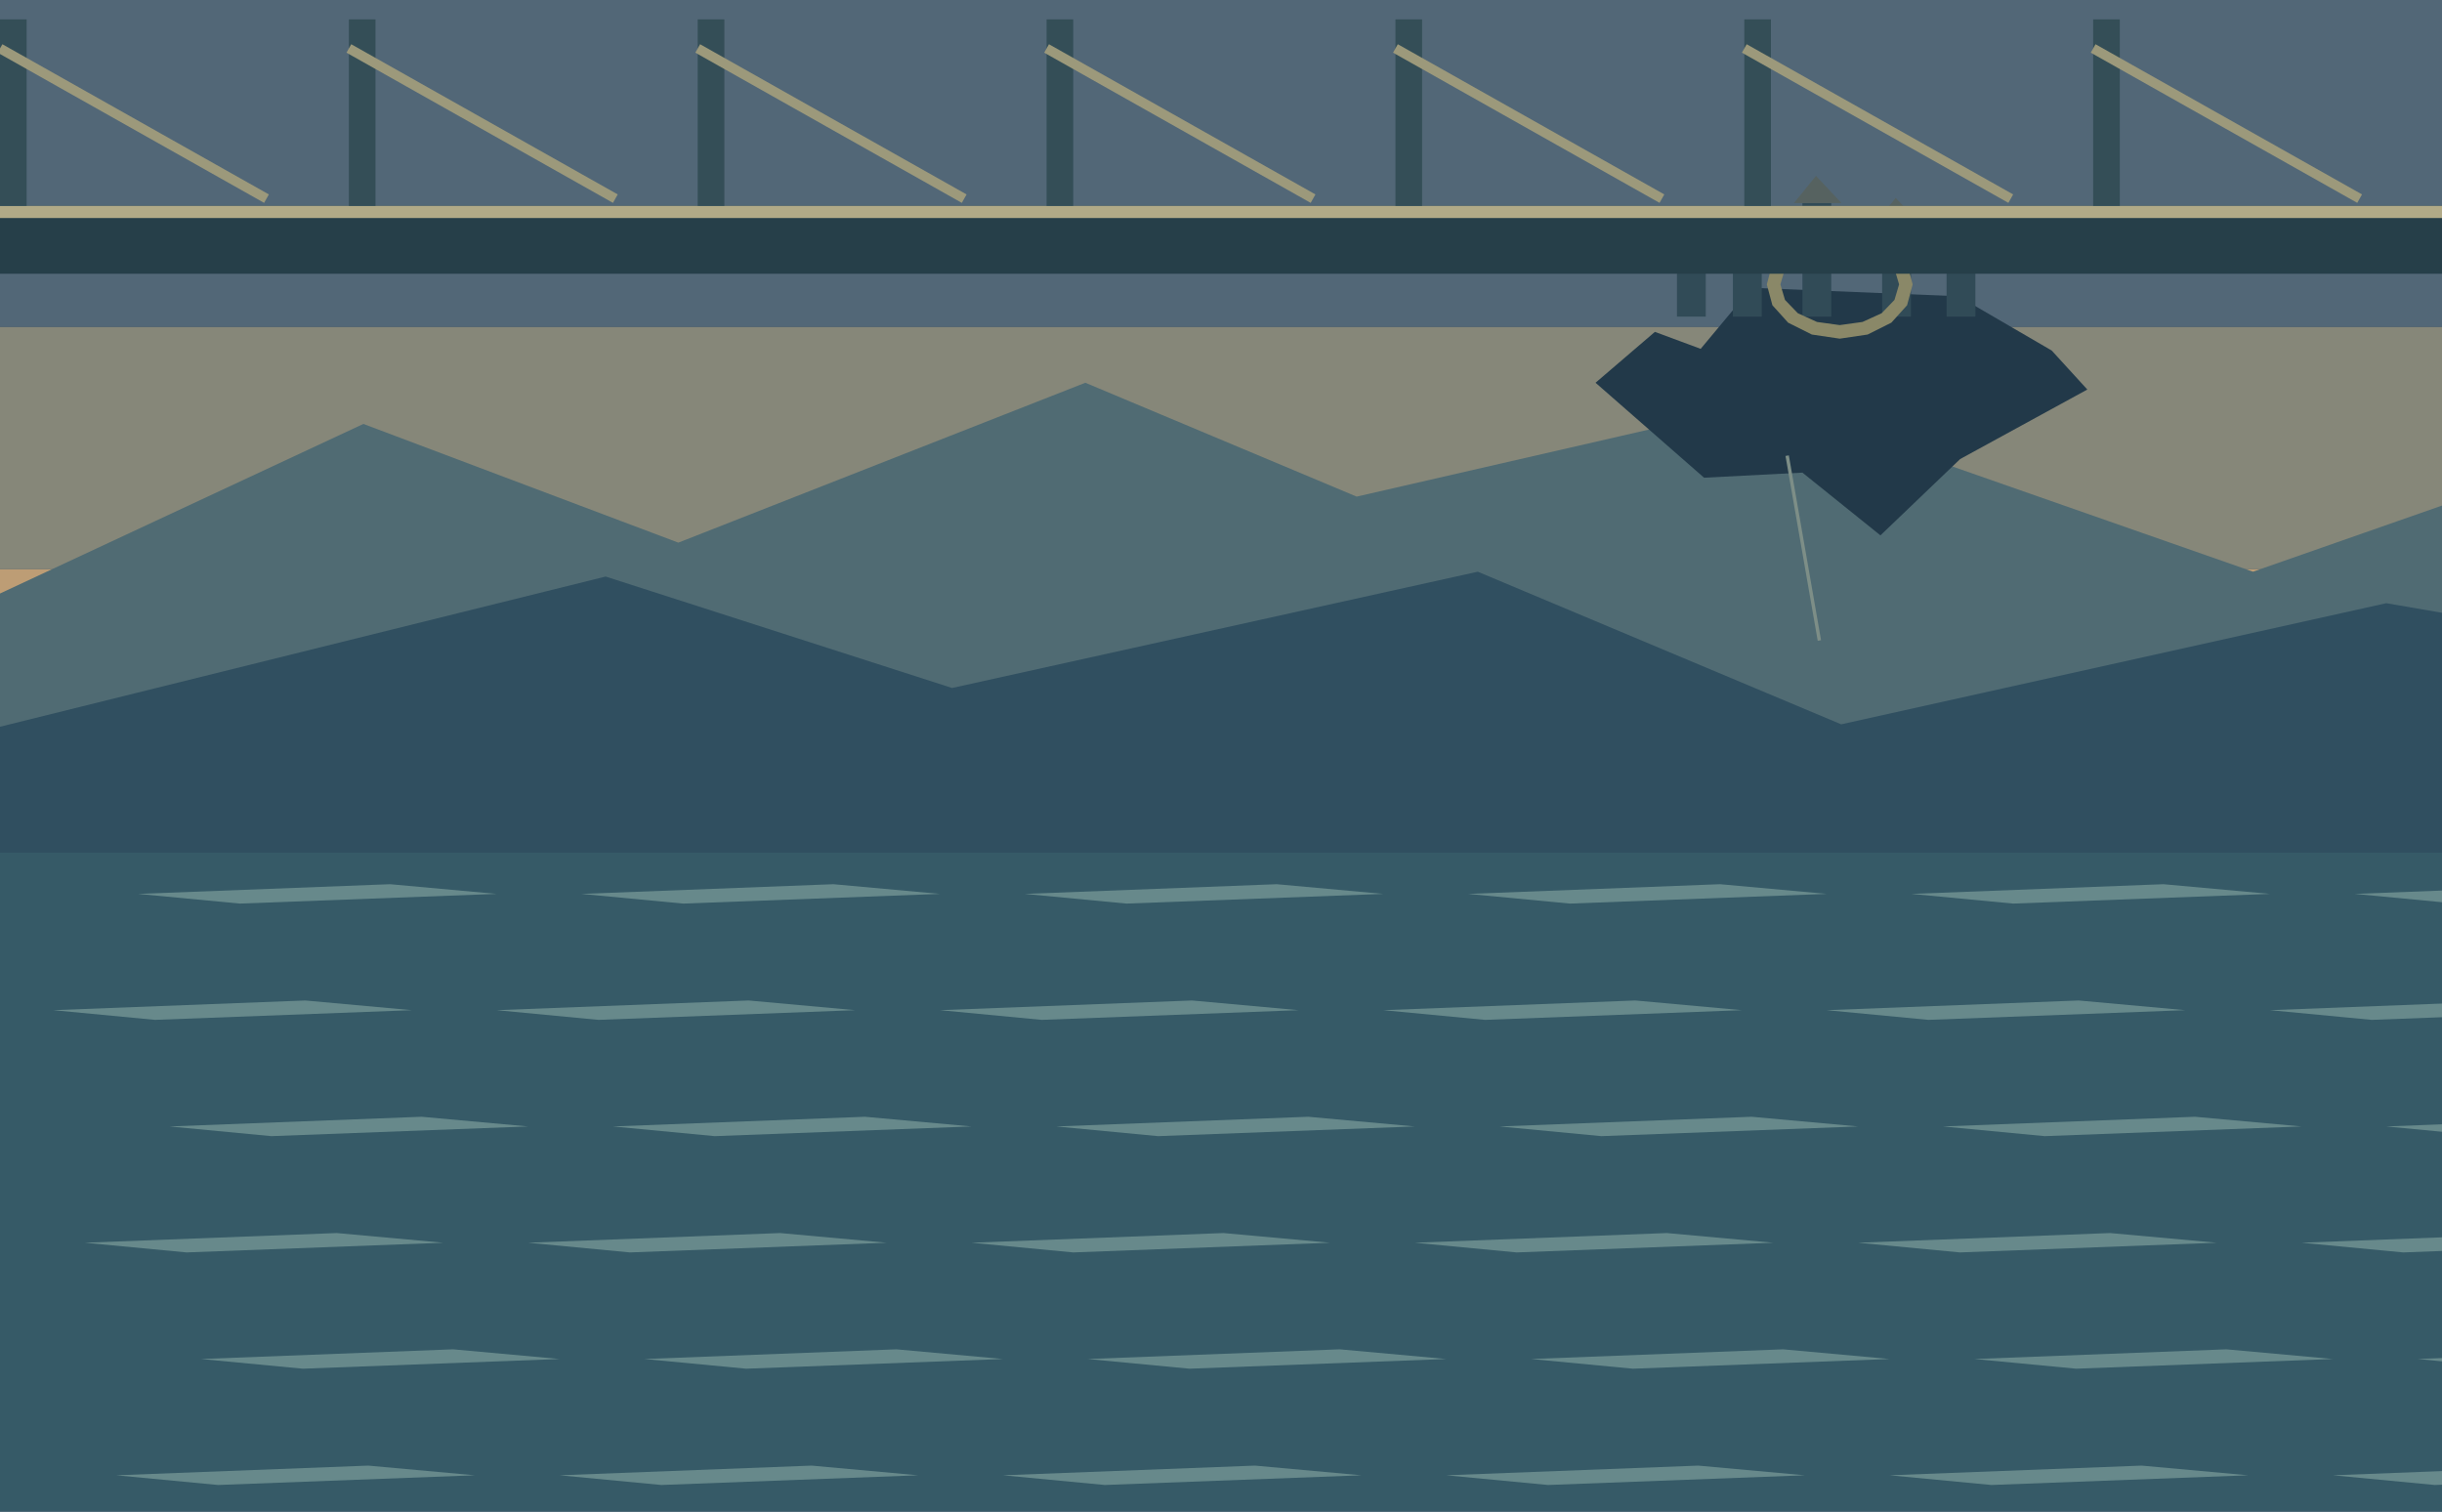
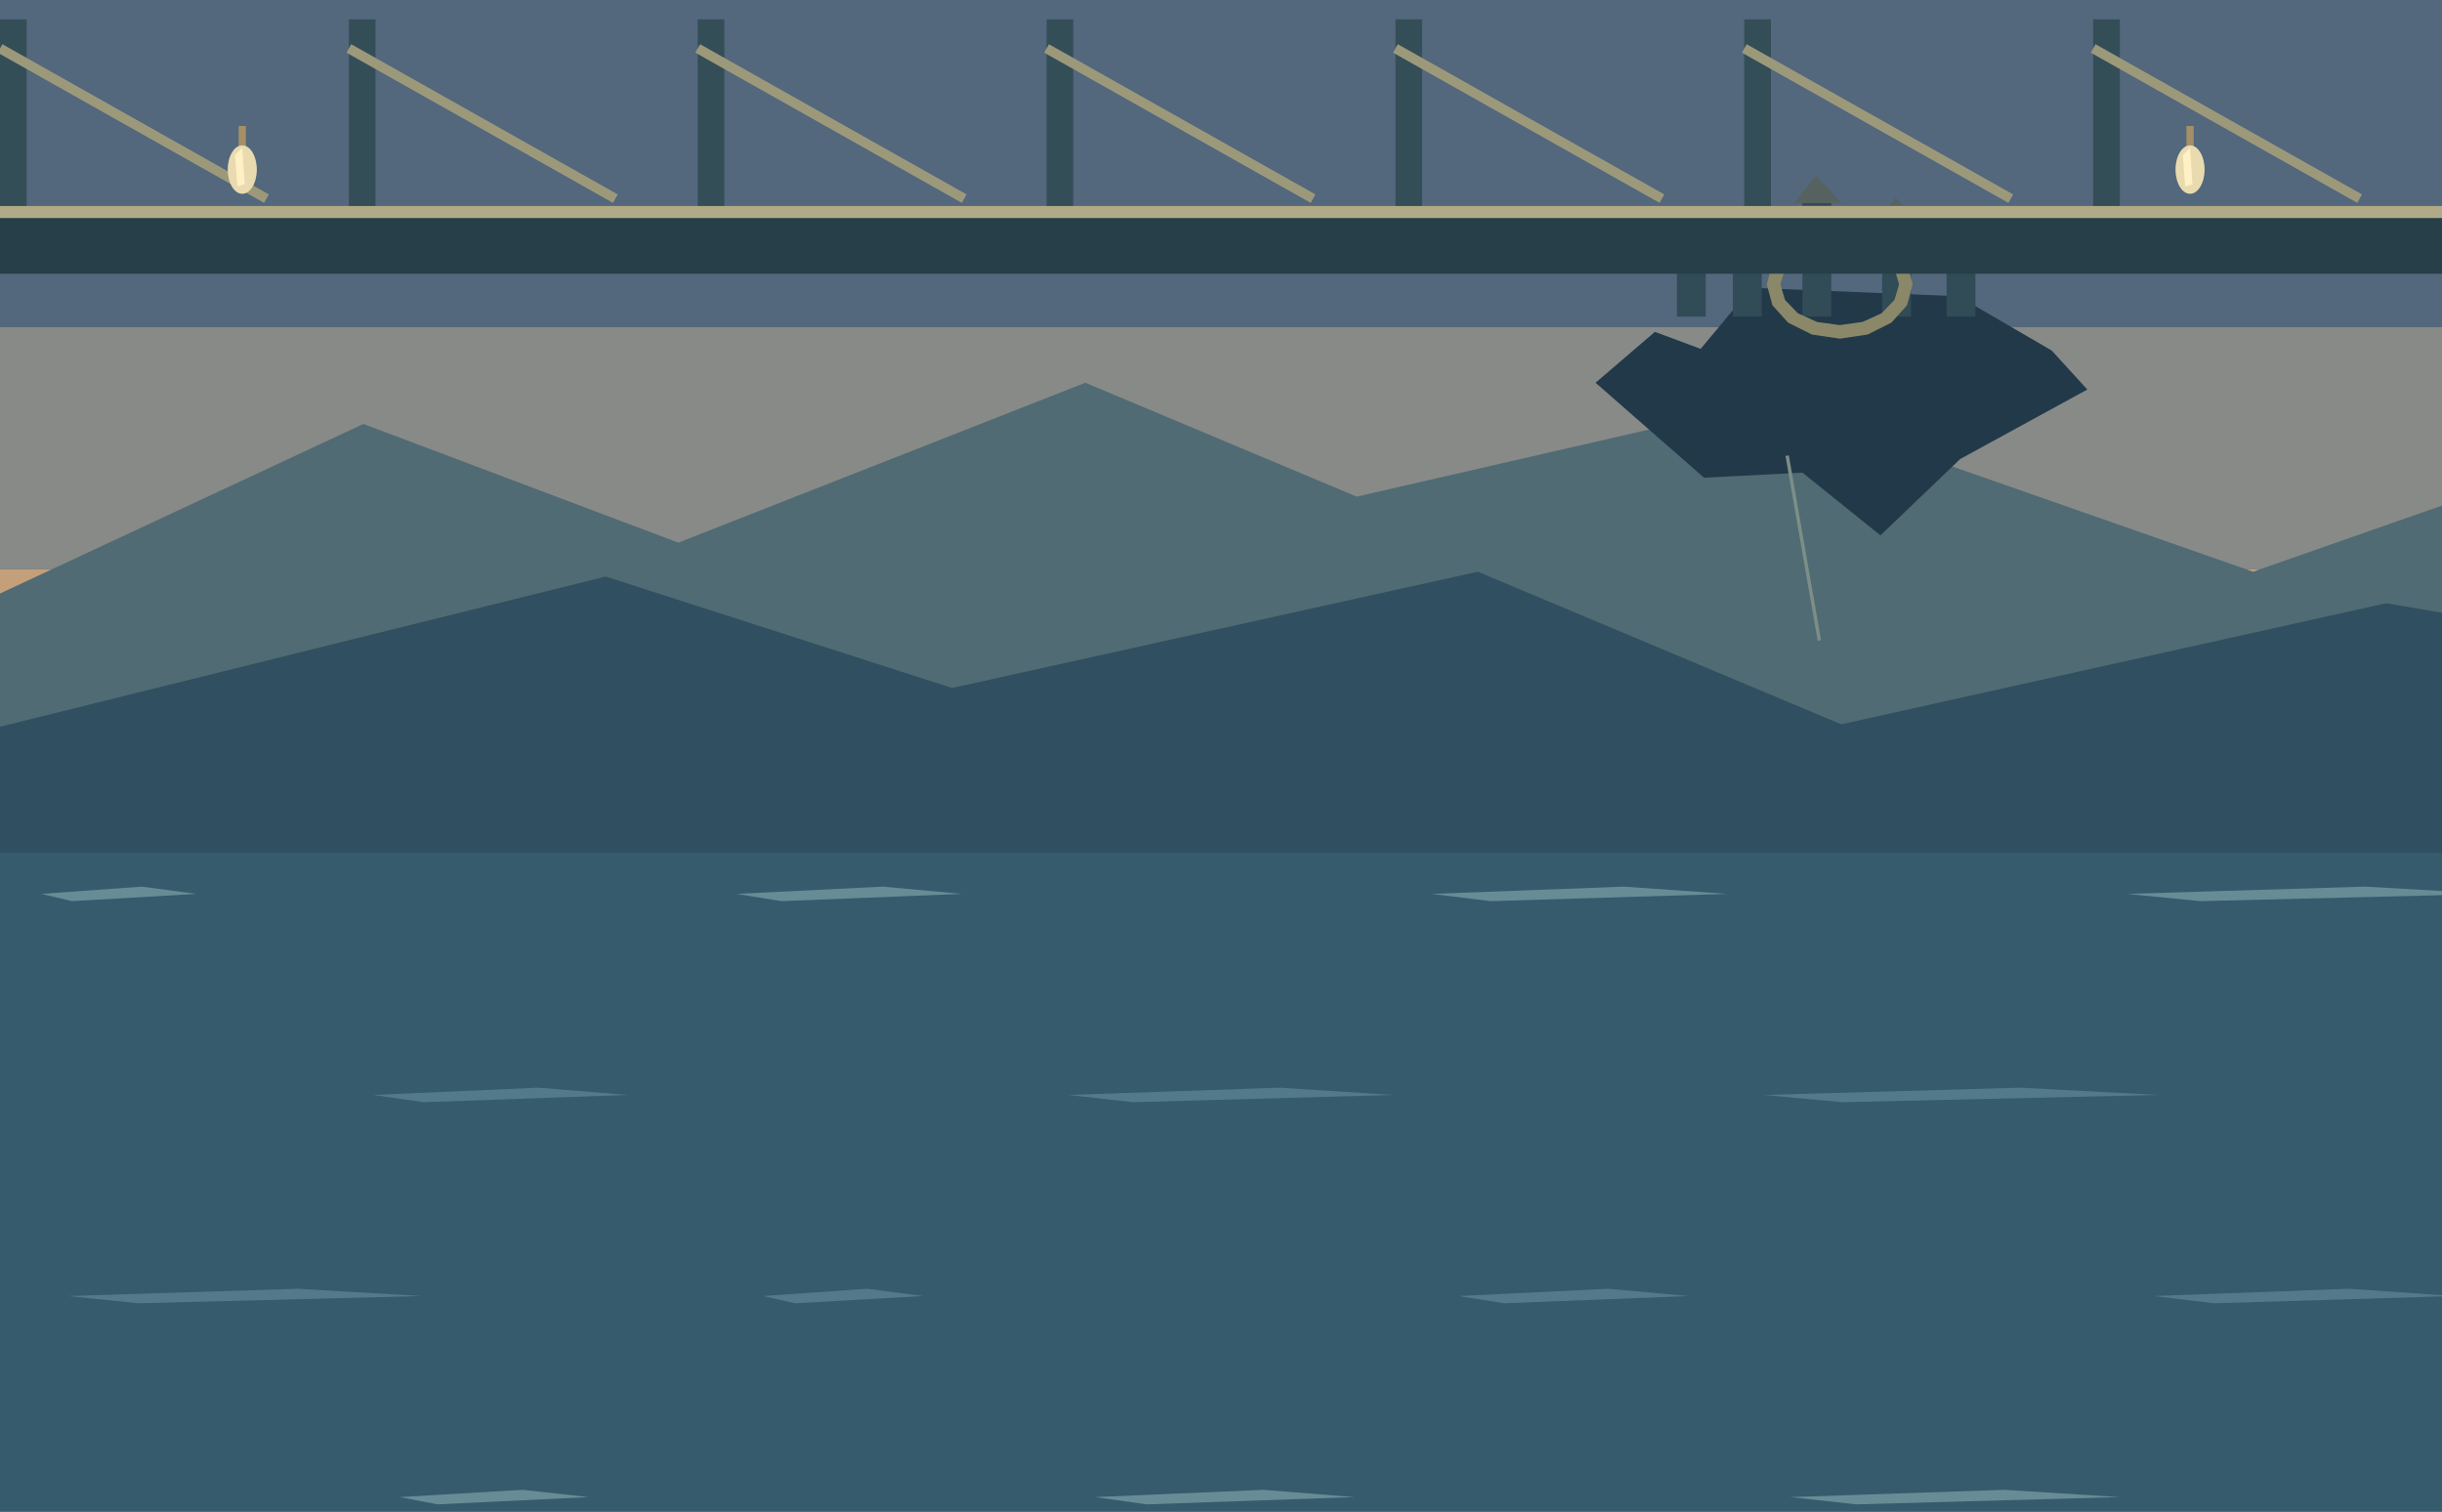
<svg xmlns="http://www.w3.org/2000/svg" width="1008" height="624" viewBox="0 0 1008 624">
-   <rect x="0" y="0" width="1008" height="624" fill="#203a50" />
-   <rect x="0" y="0" width="1008" height="135" fill="#526777" />
-   <rect x="0" y="135" width="1008" height="100" fill="#868779" />
-   <rect x="0" y="235" width="1008" height="100" fill="#bd9d75" />
-   <rect x="0" y="335" width="1008" height="289" fill="#365a67" />
+   <rect x="0" y="0" width="1008" height="624" fill="#29465c" />
+   <rect x="0" y="0" width="1008" height="135" fill="#53677d" />
+   <rect x="0" y="135" width="1008" height="100" fill="#888a88" />
+   <rect x="0" y="235" width="1008" height="100" fill="#c3a07a" />
+   <rect x="0" y="335" width="1008" height="289" fill="#355b6d" />
  <polygon points="0,245 150,175 280,224 448,158 560,205 730,166 930,236 1090,180 1260,215 1410,171 1008,220 1008,335 0,335" fill="#506b73" />
  <polygon points="0,300 250,238 393,284 610,236 760,299 985,249 1200,286 1008,244 1008,352 0,352" fill="#304f60" />
  <polygon points="658.6,158 683.1,137 702,144 723,118.8 808.4,122.3 846.9,144.7 861.6,160.8 809.1,189.5 776.2,221 744,195.1 703.4,197.2" fill="#223949" />
  <rect x="692.2" y="111.1" width="11.9" height="19.6" fill="#314b57" />
  <polygon points="688.7,111.1 697.8,99.9 708.3,111.1" fill="#566260" />
  <rect x="715.3" y="100.6" width="11.9" height="30.1" fill="#314b57" />
  <polygon points="711.8,100.6 720.9,89.4 731.4,100.6" fill="#566260" />
  <rect x="744" y="83.8" width="11.9" height="46.9" fill="#314b57" />
  <polygon points="740.5,83.8 749.6,72.6 760.1,83.8" fill="#566260" />
  <rect x="776.9" y="92.9" width="11.9" height="37.8" fill="#314b57" />
  <polygon points="773.4,92.9 782.5,81.7 793,92.9" fill="#566260" />
  <rect x="803.5" y="108.3" width="11.9" height="22.4" fill="#314b57" />
  <polygon points="800,108.3 809.1,97.1 819.6,108.3" fill="#566260" />
  <path d="M759.4,95.0 L770.9,96.7 L780.7,101.6 L787.2,108.8 L789.5,117.4 L787.2,126.0 L780.7,133.2 L770.9,138.1 L759.4,139.8 L747.9,138.1 L738.1,133.2 L731.6,126.0 L729.3,117.4 L731.6,108.8 L738.1,101.6 L747.9,96.7 Z M759.4,100.6 L768.8,101.9 L776.7,105.5 L782.0,111.0 L783.9,117.4 L782.0,123.8 L776.7,129.3 L768.8,132.9 L759.4,134.2 L750.0,132.9 L742.1,129.3 L736.8,123.8 L734.9,117.4 L736.8,111.0 L742.1,105.5 L750.0,101.9 Z" fill="#8a8868" fill-rule="evenodd" />
  <polyline points="737.7,188.1 751,264.4" fill="none" stroke="#7d8e87" stroke-width="1.4" />
-   <polygon points="57,369 161,365 205,369 99,373" fill="#67898b" />
-   <polygon points="240,369 344,365 388,369 282,373" fill="#67898b" />
-   <polygon points="423,369 527,365 571,369 465,373" fill="#67898b" />
-   <polygon points="606,369 710,365 754,369 648,373" fill="#67898b" />
-   <polygon points="789,369 893,365 937,369 831,373" fill="#67898b" />
-   <polygon points="972,369 1076,365 1120,369 1014,373" fill="#67898b" />
-   <polygon points="22,417 126,413 170,417 64,421" fill="#67898b" />
-   <polygon points="205,417 309,413 353,417 247,421" fill="#67898b" />
-   <polygon points="388,417 492,413 536,417 430,421" fill="#67898b" />
-   <polygon points="571,417 675,413 719,417 613,421" fill="#67898b" />
-   <polygon points="754,417 858,413 902,417 796,421" fill="#67898b" />
-   <polygon points="937,417 1041,413 1085,417 979,421" fill="#67898b" />
-   <polygon points="70,465 174,461 218,465 112,469" fill="#67898b" />
-   <polygon points="253,465 357,461 401,465 295,469" fill="#67898b" />
-   <polygon points="436,465 540,461 584,465 478,469" fill="#67898b" />
-   <polygon points="619,465 723,461 767,465 661,469" fill="#67898b" />
-   <polygon points="802,465 906,461 950,465 844,469" fill="#67898b" />
-   <polygon points="985,465 1089,461 1133,465 1027,469" fill="#67898b" />
-   <polygon points="35,513 139,509 183,513 77,517" fill="#67898b" />
-   <polygon points="218,513 322,509 366,513 260,517" fill="#67898b" />
-   <polygon points="401,513 505,509 549,513 443,517" fill="#67898b" />
-   <polygon points="584,513 688,509 732,513 626,517" fill="#67898b" />
-   <polygon points="767,513 871,509 915,513 809,517" fill="#67898b" />
-   <polygon points="950,513 1054,509 1098,513 992,517" fill="#67898b" />
-   <polygon points="83,561 187,557 231,561 125,565" fill="#67898b" />
-   <polygon points="266,561 370,557 414,561 308,565" fill="#67898b" />
-   <polygon points="449,561 553,557 597,561 491,565" fill="#67898b" />
-   <polygon points="632,561 736,557 780,561 674,565" fill="#67898b" />
-   <polygon points="815,561 919,557 963,561 857,565" fill="#67898b" />
-   <polygon points="998,561 1102,557 1146,561 1040,565" fill="#67898b" />
-   <polygon points="48,609 152,605 196,609 90,613" fill="#67898b" />
-   <polygon points="231,609 335,605 379,609 273,613" fill="#67898b" />
-   <polygon points="414,609 518,605 562,609 456,613" fill="#67898b" />
-   <polygon points="597,609 701,605 745,609 639,613" fill="#67898b" />
-   <polygon points="780,609 884,605 928,609 822,613" fill="#67898b" />
-   <polygon points="963,609 1067,605 1111,609 1005,613" fill="#67898b" />
+   <polygon points="17,369 58.6,366 81,369 29.8,372" fill="#688c96" />
+   <polygon points="304,369 364.45,366 397,369 322.6,372" fill="#688c96" />
+   <polygon points="591,369 670.3,366 713,369 615.4,372" fill="#688c96" />
+   <polygon points="878,369 976.15,366 1029,369 908.2,372" fill="#688c96" />
+   <polygon points="154,452 222.25,449 259,452 175,455" fill="#527a8b" />
+   <polygon points="441,452 528.1,449 575,452 467.8,455" fill="#527a8b" />
+   <polygon points="728,452 833.95,449 891,452 760.6,455" fill="#527a8b" />
+   <polygon points="28,535 122.9,532 174,535 57.2,538" fill="#527a8b" />
+   <polygon points="315,535 357.9,532 381,535 328.2,538" fill="#527a8b" />
+   <polygon points="602,535 663.75,532 697,535 621,538" fill="#527a8b" />
+   <polygon points="889,535 969.6,532 1013,535 913.8,538" fill="#527a8b" />
+   <polygon points="165,618 215.7,615 243,618 180.6,621" fill="#688c96" />
+   <polygon points="452,618 521.55,615 559,618 473.4,621" fill="#688c96" />
+   <polygon points="739,618 827.4,615 875,618 766.2,621" fill="#688c96" />
  <rect x="0" y="85" width="1008" height="28" fill="#263f49" />
  <rect x="0" y="85" width="1008" height="5" fill="#b1aa87" />
  <rect x="0" y="8" width="11" height="77" fill="#344e57" />
  <polyline points="0,20 110,82" fill="none" stroke="#9c997b" stroke-width="4" />
  <rect x="144" y="8" width="11" height="77" fill="#344e57" />
  <polyline points="144,20 254,82" fill="none" stroke="#9c997b" stroke-width="4" />
  <rect x="288" y="8" width="11" height="77" fill="#344e57" />
  <polyline points="288,20 398,82" fill="none" stroke="#9c997b" stroke-width="4" />
  <rect x="432" y="8" width="11" height="77" fill="#344e57" />
  <polyline points="432,20 542,82" fill="none" stroke="#9c997b" stroke-width="4" />
  <rect x="576" y="8" width="11" height="77" fill="#344e57" />
  <polyline points="576,20 686,82" fill="none" stroke="#9c997b" stroke-width="4" />
  <rect x="720" y="8" width="11" height="77" fill="#344e57" />
  <polyline points="720,20 830,82" fill="none" stroke="#9c997b" stroke-width="4" />
  <rect x="864" y="8" width="11" height="77" fill="#344e57" />
  <polyline points="864,20 974,82" fill="none" stroke="#9c997b" stroke-width="4" />
+   <polyline points="100,52 100,61" fill="none" stroke="#a48f67" stroke-width="3" />
+   <ellipse cx="100" cy="70" rx="6" ry="10" fill="#e9dbaf" />
+   <polygon points="97,64 100,61 101,76 98,77" fill="#fff0c5" />
+   <polyline points="904,52 904,61" fill="none" stroke="#a48f67" stroke-width="3" />
+   <ellipse cx="904" cy="70" rx="6" ry="10" fill="#e9dbaf" />
+   <polygon points="901,64 904,61 905,76 902,77" fill="#fff0c5" />
</svg>
